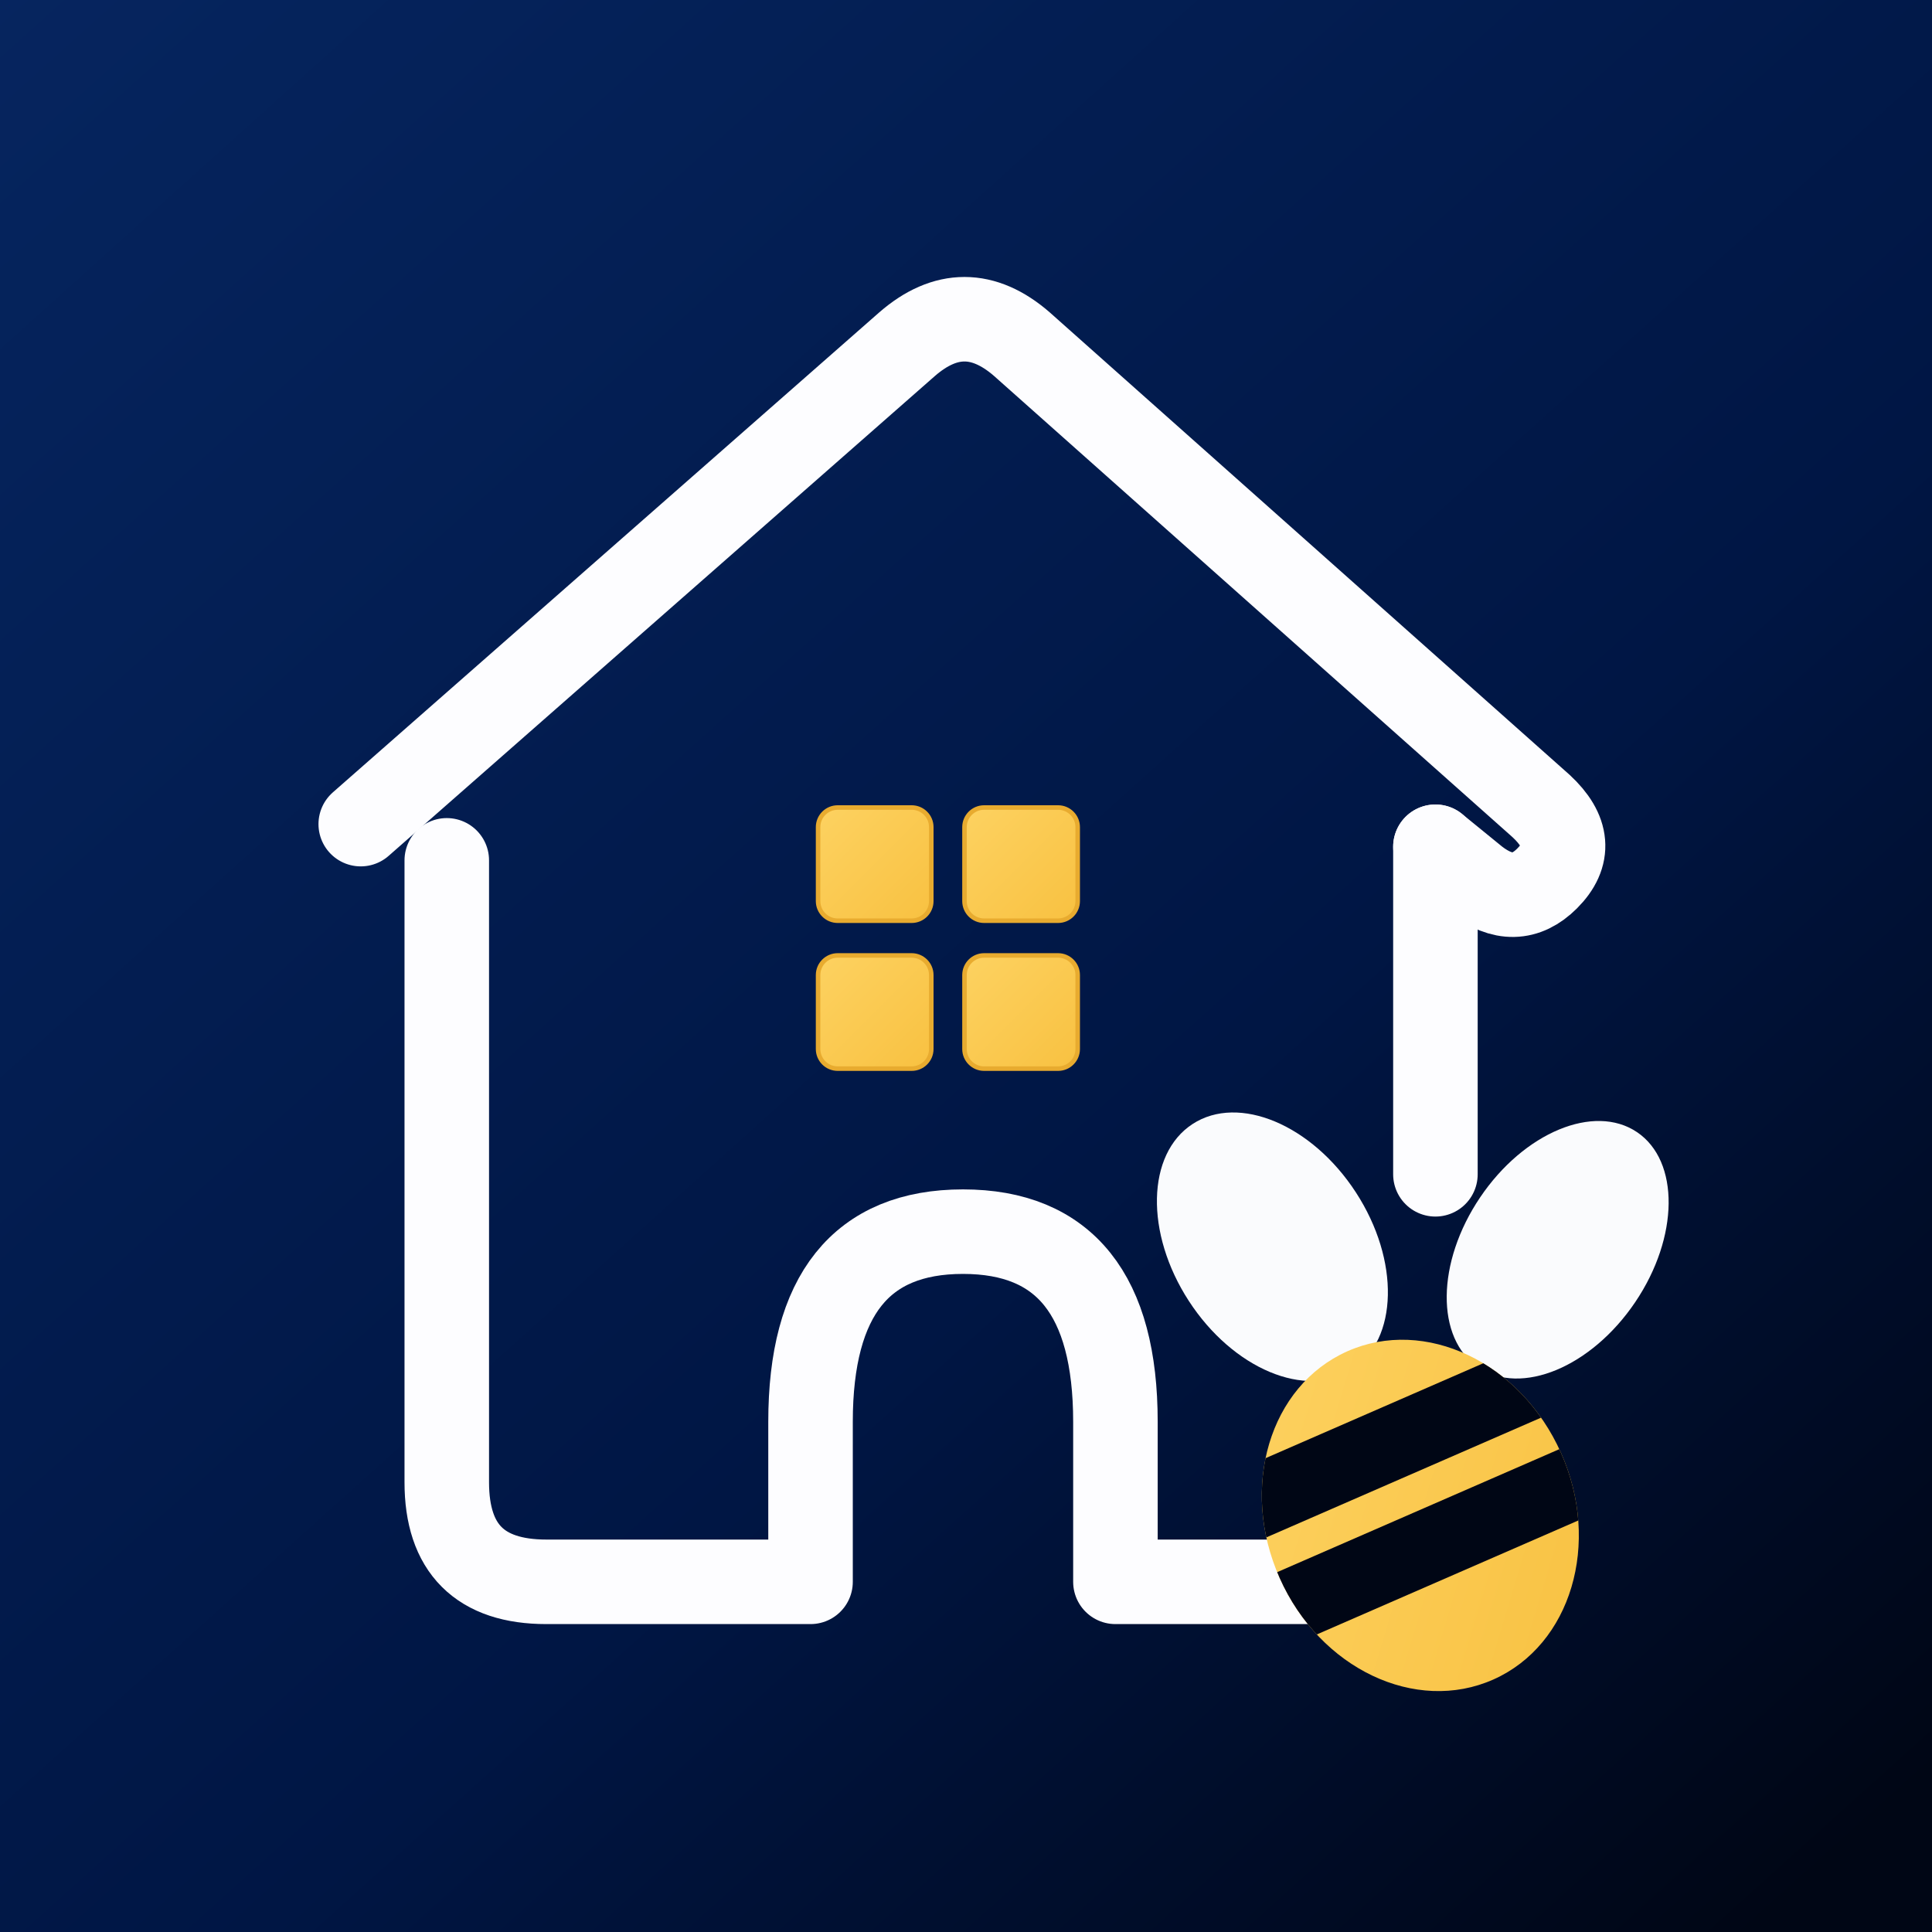
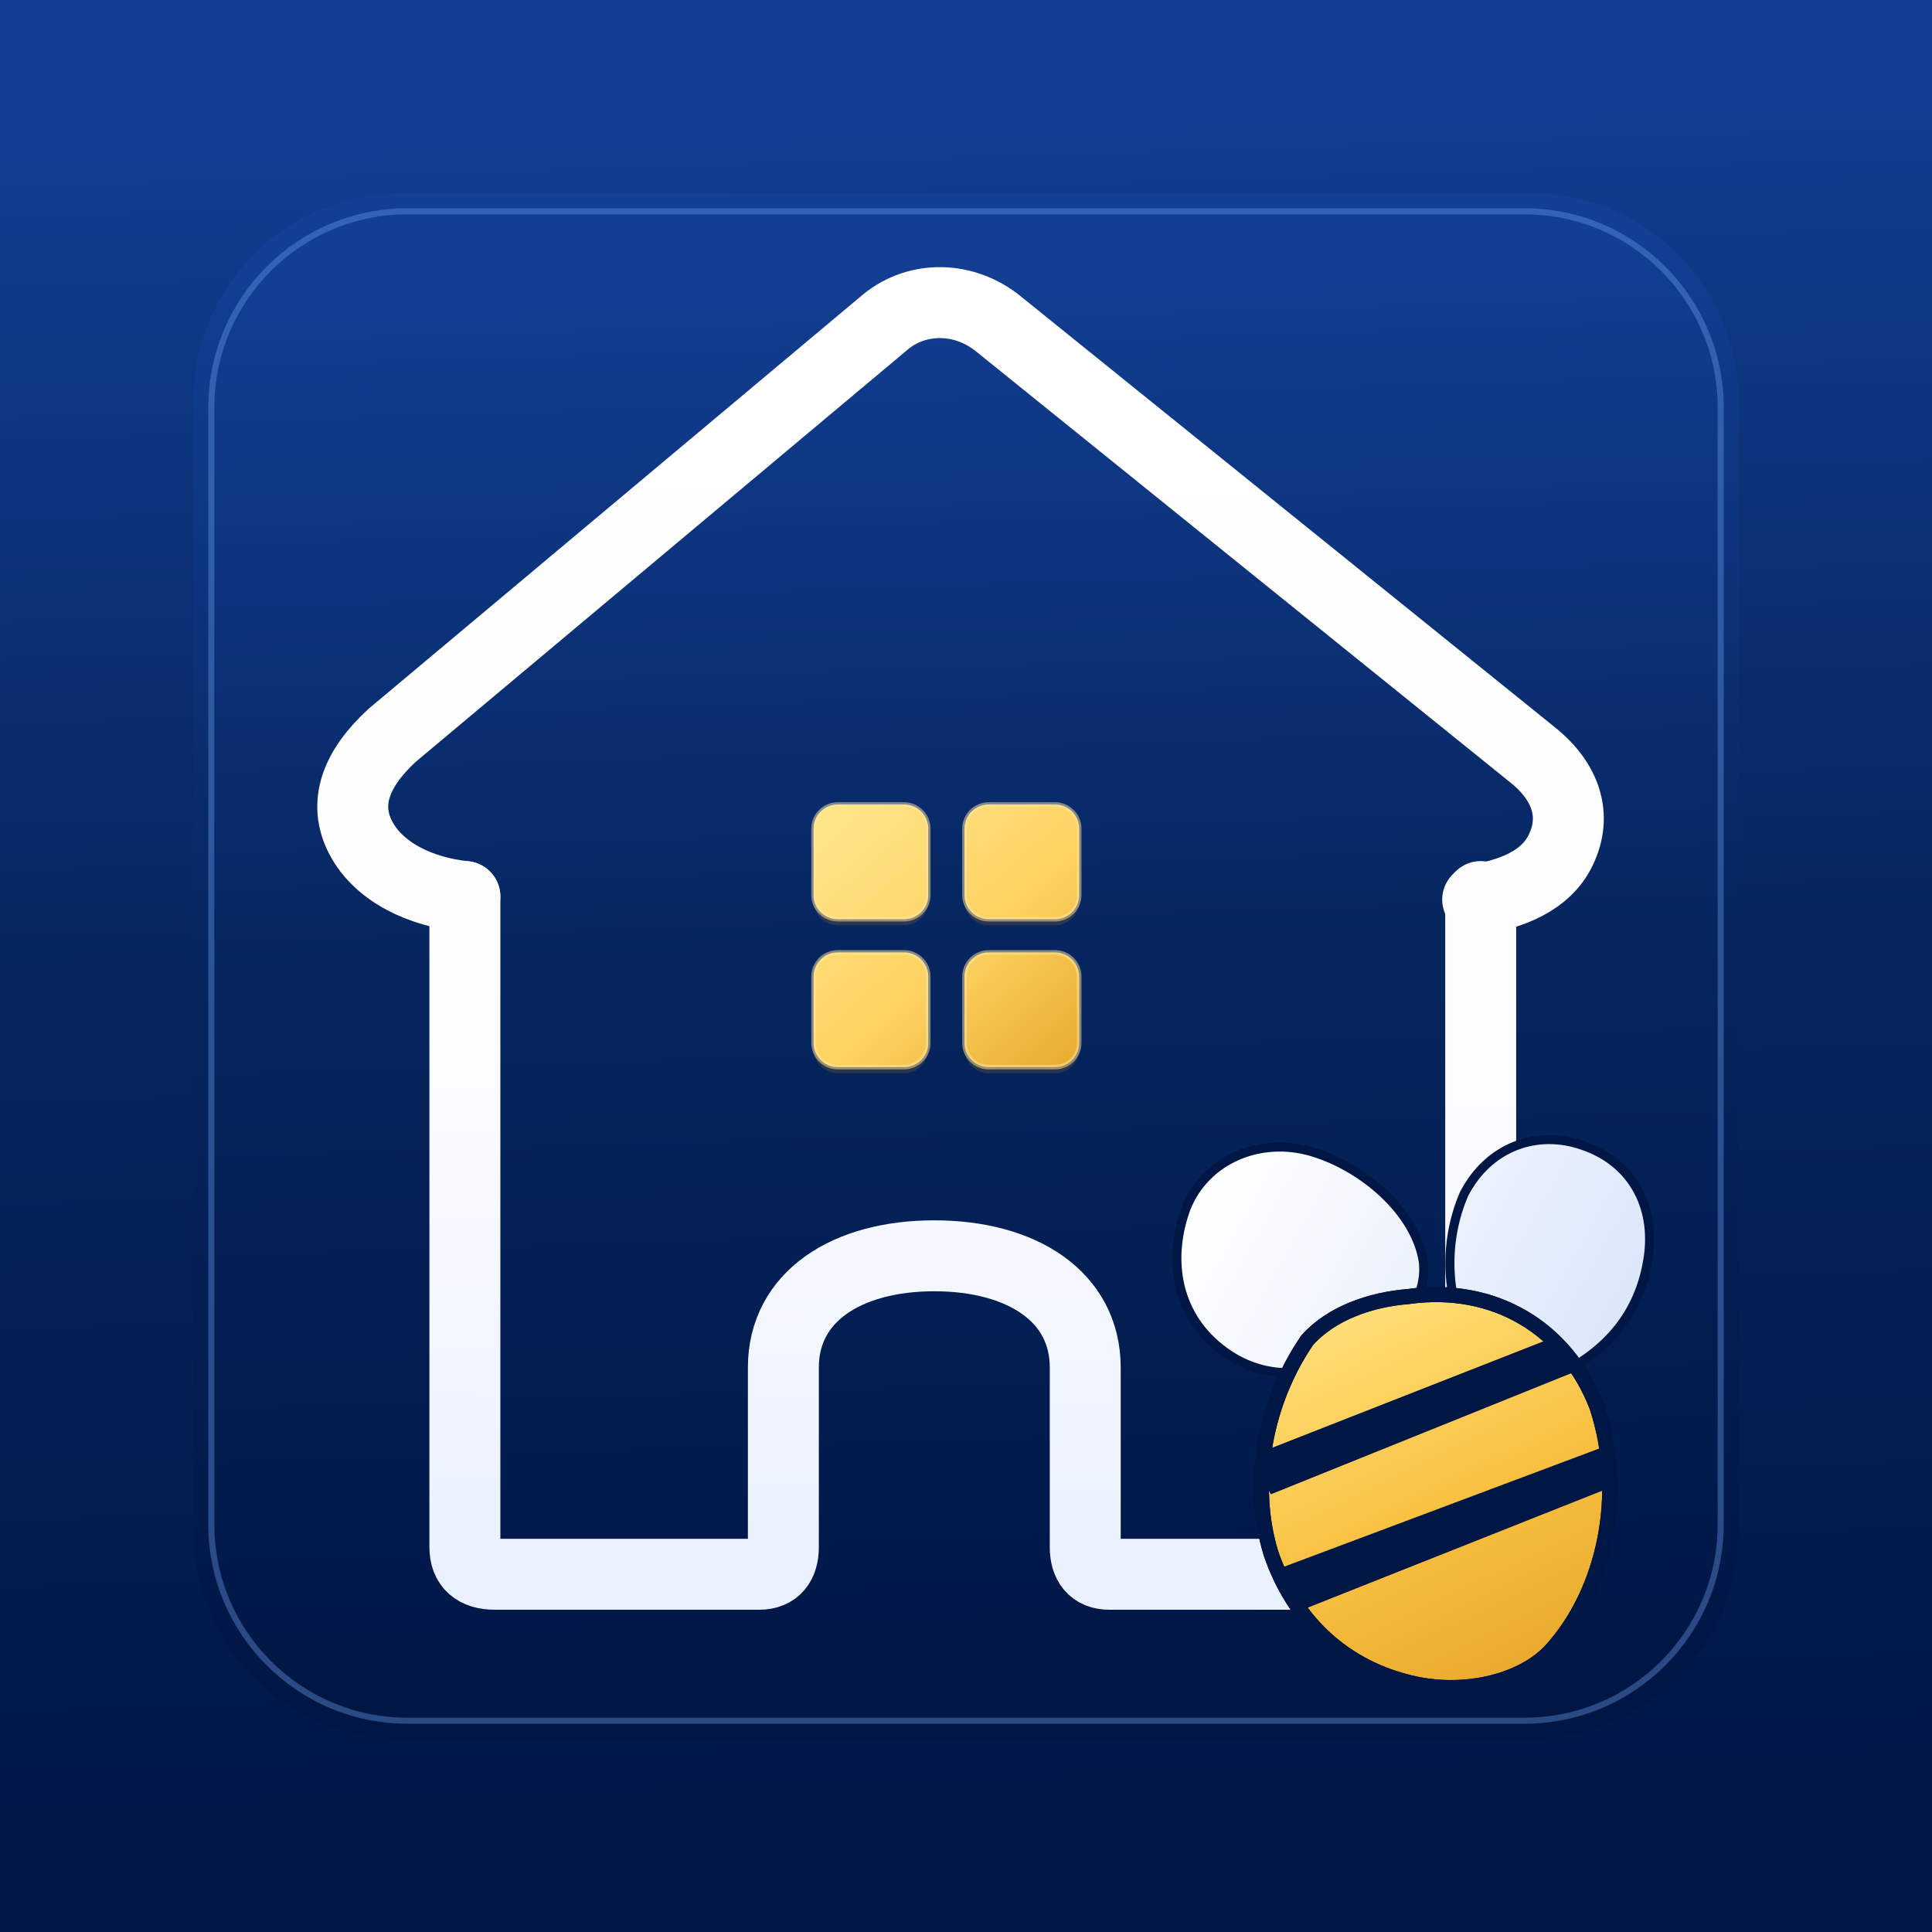
- <svg xmlns="http://www.w3.org/2000/svg" viewBox="0 0 1024 1024" role="img" aria-labelledby="title">
+ <svg xmlns="http://www.w3.org/2000/svg" width="1024" height="1024" viewBox="0 0 1024 1024" fill="none" role="img" aria-labelledby="title">
  <defs>
-     <linearGradient id="background" x1="0" y1="0" x2="0.9" y2="1">
-       <stop offset="0" stop-color="#06255F" />
-       <stop offset="0.62" stop-color="#001644" />
-       <stop offset="1" stop-color="#000615" />
+     <linearGradient id="mask-bg" x1="490" y1="36" x2="520" y2="1010" gradientUnits="userSpaceOnUse">
+       <stop stop-color="#123F94" />
+       <stop offset=".48" stop-color="#06255F" />
+       <stop offset="1" stop-color="#001644" />
    </linearGradient>
-     <linearGradient id="honey" x1="0" y1="0" x2="1" y2="1">
-       <stop offset="0" stop-color="#FDD261" />
-       <stop offset="1" stop-color="#F8C141" />
+     <radialGradient id="mask-glow" cx="0" cy="0" r="1" gradientTransform="translate(500 390) rotate(90) scale(630)">
+       <stop stop-color="#17499F" stop-opacity=".32" />
+       <stop offset="1" stop-color="#001644" stop-opacity="0" />
+     </radialGradient>
+     <linearGradient id="mask-white" x1="520" y1="80" x2="505" y2="930" gradientUnits="userSpaceOnUse">
+       <stop stop-color="#FFFFFF" />
+       <stop offset=".56" stop-color="#FDFDFF" />
+       <stop offset="1" stop-color="#E9F0FF" />
    </linearGradient>
+     <linearGradient id="mask-window" x1="420" y1="410" x2="575" y2="585" gradientUnits="userSpaceOnUse">
+       <stop stop-color="#FFE58A" />
+       <stop offset=".55" stop-color="#FDD261" />
+       <stop offset="1" stop-color="#E8AB2F" />
+     </linearGradient>
+     <linearGradient id="mask-bee" x1="760" y1="730" x2="884" y2="985" gradientUnits="userSpaceOnUse">
+       <stop stop-color="#FFE17B" />
+       <stop offset=".55" stop-color="#F8C141" />
+       <stop offset="1" stop-color="#E9A82C" />
+     </linearGradient>
+     <linearGradient id="mask-wing" x1="680" y1="625" x2="930" y2="765" gradientUnits="userSpaceOnUse">
+       <stop stop-color="#FFFFFF" />
+       <stop offset="1" stop-color="#DCE7FA" />
+     </linearGradient>
+     <clipPath id="mask-body">
+       <path d="M805 731C862 723 910 752 930 804C949 862 935 926 900 965C880 987 839 996 803 986C761 975 729 945 714 901C700 855 710 801 738 760C754 742 780 733 805 731Z" />
+     </clipPath>
  </defs>
-   <rect width="1024" height="1024" fill="url(#background)" />
+   <rect width="1024" height="1024" fill="url(#mask-bg)" />
  <g transform="translate(102.4 102.4) scale(.8)">
-     <g fill="none" stroke="#FDFDFF" stroke-width="56" stroke-linecap="round" stroke-linejoin="round">
-       <path d="M111 418 473 100Q511 67 549 100L893 406Q920 431 897 454Q876 475 850 455L823 433" />
-       <path d="M168 442V854Q168 920 234 920H409V814Q409 688 510 688Q611 688 611 814V920H739" />
-       <path d="M823 433V650" />
+     <rect width="1024" height="1024" rx="138" fill="url(#mask-bg)" />
+     <rect x="10" y="10" width="1004" height="1004" rx="130" fill="url(#mask-glow)" />
+     <rect x="12" y="12" width="1000" height="1000" rx="130" stroke="#6E9FEA" stroke-opacity=".38" stroke-width="4" />
+     <path d="M180 466C151 463 123 450 111 427C99 404 108 381 132 359L459 85C480 68 511 68 534 87L886 371C908 388 917 410 907 433C899 452 880 463 851 468" stroke="url(#mask-white)" stroke-width="47" stroke-linecap="round" stroke-linejoin="round" />
+     <path d="M180 466V897C180 909 187 915 200 915H375C386 915 391 908 391 897V778C391 731 433 704 491 704C549 704 591 731 591 778V897C591 908 596 915 607 915H833C846 915 853 909 853 897V466" stroke="url(#mask-white)" stroke-width="47" stroke-linecap="round" stroke-linejoin="round" />
+     <g>
+       <rect x="411" y="409" width="76" height="76" rx="16" fill="#9B6B1B" fill-opacity=".26" />
+       <rect x="411" y="405" width="76" height="76" rx="16" fill="url(#mask-window)" stroke="#FFEAA7" stroke-opacity=".5" stroke-width="3" />
+       <rect x="511" y="409" width="76" height="76" rx="16" fill="#9B6B1B" fill-opacity=".26" />
+       <rect x="511" y="405" width="76" height="76" rx="16" fill="url(#mask-window)" stroke="#FFEAA7" stroke-opacity=".5" stroke-width="3" />
+       <rect x="411" y="507" width="76" height="76" rx="16" fill="#9B6B1B" fill-opacity=".26" />
+       <rect x="411" y="503" width="76" height="76" rx="16" fill="url(#mask-window)" stroke="#FFEAA7" stroke-opacity=".5" stroke-width="3" />
+       <rect x="511" y="507" width="76" height="76" rx="16" fill="#9B6B1B" fill-opacity=".26" />
+       <rect x="511" y="503" width="76" height="76" rx="16" fill="url(#mask-window)" stroke="#FFEAA7" stroke-opacity=".5" stroke-width="3" />
    </g>
-     <g fill="url(#honey)" stroke="#E8AB2F" stroke-width="3">
-       <rect x="414" y="407" width="75" height="75" rx="13" />
-       <rect x="511" y="407" width="75" height="75" rx="13" />
-       <rect x="414" y="505" width="75" height="75" rx="13" />
-       <rect x="511" y="505" width="75" height="75" rx="13" />
-     </g>
-     <ellipse cx="715" cy="698" rx="66" ry="97" transform="rotate(-33 715 698)" fill="#FAFBFD" />
-     <ellipse cx="904" cy="700" rx="62" ry="94" transform="rotate(34 904 700)" fill="#FAFBFD" />
-     <clipPath id="beeBody">
-       <ellipse cx="813" cy="876" rx="102" ry="119" transform="rotate(-24 813 876)" />
-     </clipPath>
-     <ellipse cx="813" cy="876" rx="102" ry="119" transform="rotate(-24 813 876)" fill="url(#honey)" />
-     <g clip-path="url(#beeBody)" fill="#000615">
-       <path d="M690 847 924 745 944 789 710 891Z" />
-       <path d="M692 925 926 823 946 867 712 969Z" />
+     <g>
+       <path d="M780 760C750 785 711 790 680 765C650 741 646 704 658 672C671 640 707 625 741 635C775 645 810 675 815 708C818 735 796 756 780 760Z" fill="url(#mask-wing)" stroke="#001644" stroke-width="6" stroke-linejoin="round" />
+       <path d="M845 760C829 730 829 693 842 663C858 632 890 620 921 631C953 642 969 671 964 705C959 739 940 765 906 782C885 790 852 780 835 760Z" fill="url(#mask-wing)" stroke="#001644" stroke-width="6" stroke-linejoin="round" />
+       <path d="M805 731C862 723 910 752 930 804C949 862 935 926 900 965C880 987 839 996 803 986C761 975 729 945 714 901C700 855 710 801 738 760C754 742 780 733 805 731Z" fill="#00102F" fill-opacity=".18" transform="translate(0 5)" />
+       <path d="M805 731C862 723 910 752 930 804C949 862 935 926 900 965C880 987 839 996 803 986C761 975 729 945 714 901C700 855 710 801 738 760C754 742 780 733 805 731Z" fill="url(#mask-bee)" stroke="#001644" stroke-width="10" />
+       <g clip-path="url(#mask-body)" fill="#001644">
+         <path d="M700 837L960 735L972 758L714 862Z" />
+         <path d="M704 917L976 815L988 838L716 946Z" />
+       </g>
+       <path d="M805 731C862 723 910 752 930 804C949 862 935 926 900 965C880 987 839 996 803 986C761 975 729 945 714 901C700 855 710 801 738 760C754 742 780 733 805 731Z" stroke="#001644" stroke-width="10" />
    </g>
  </g>
</svg>
